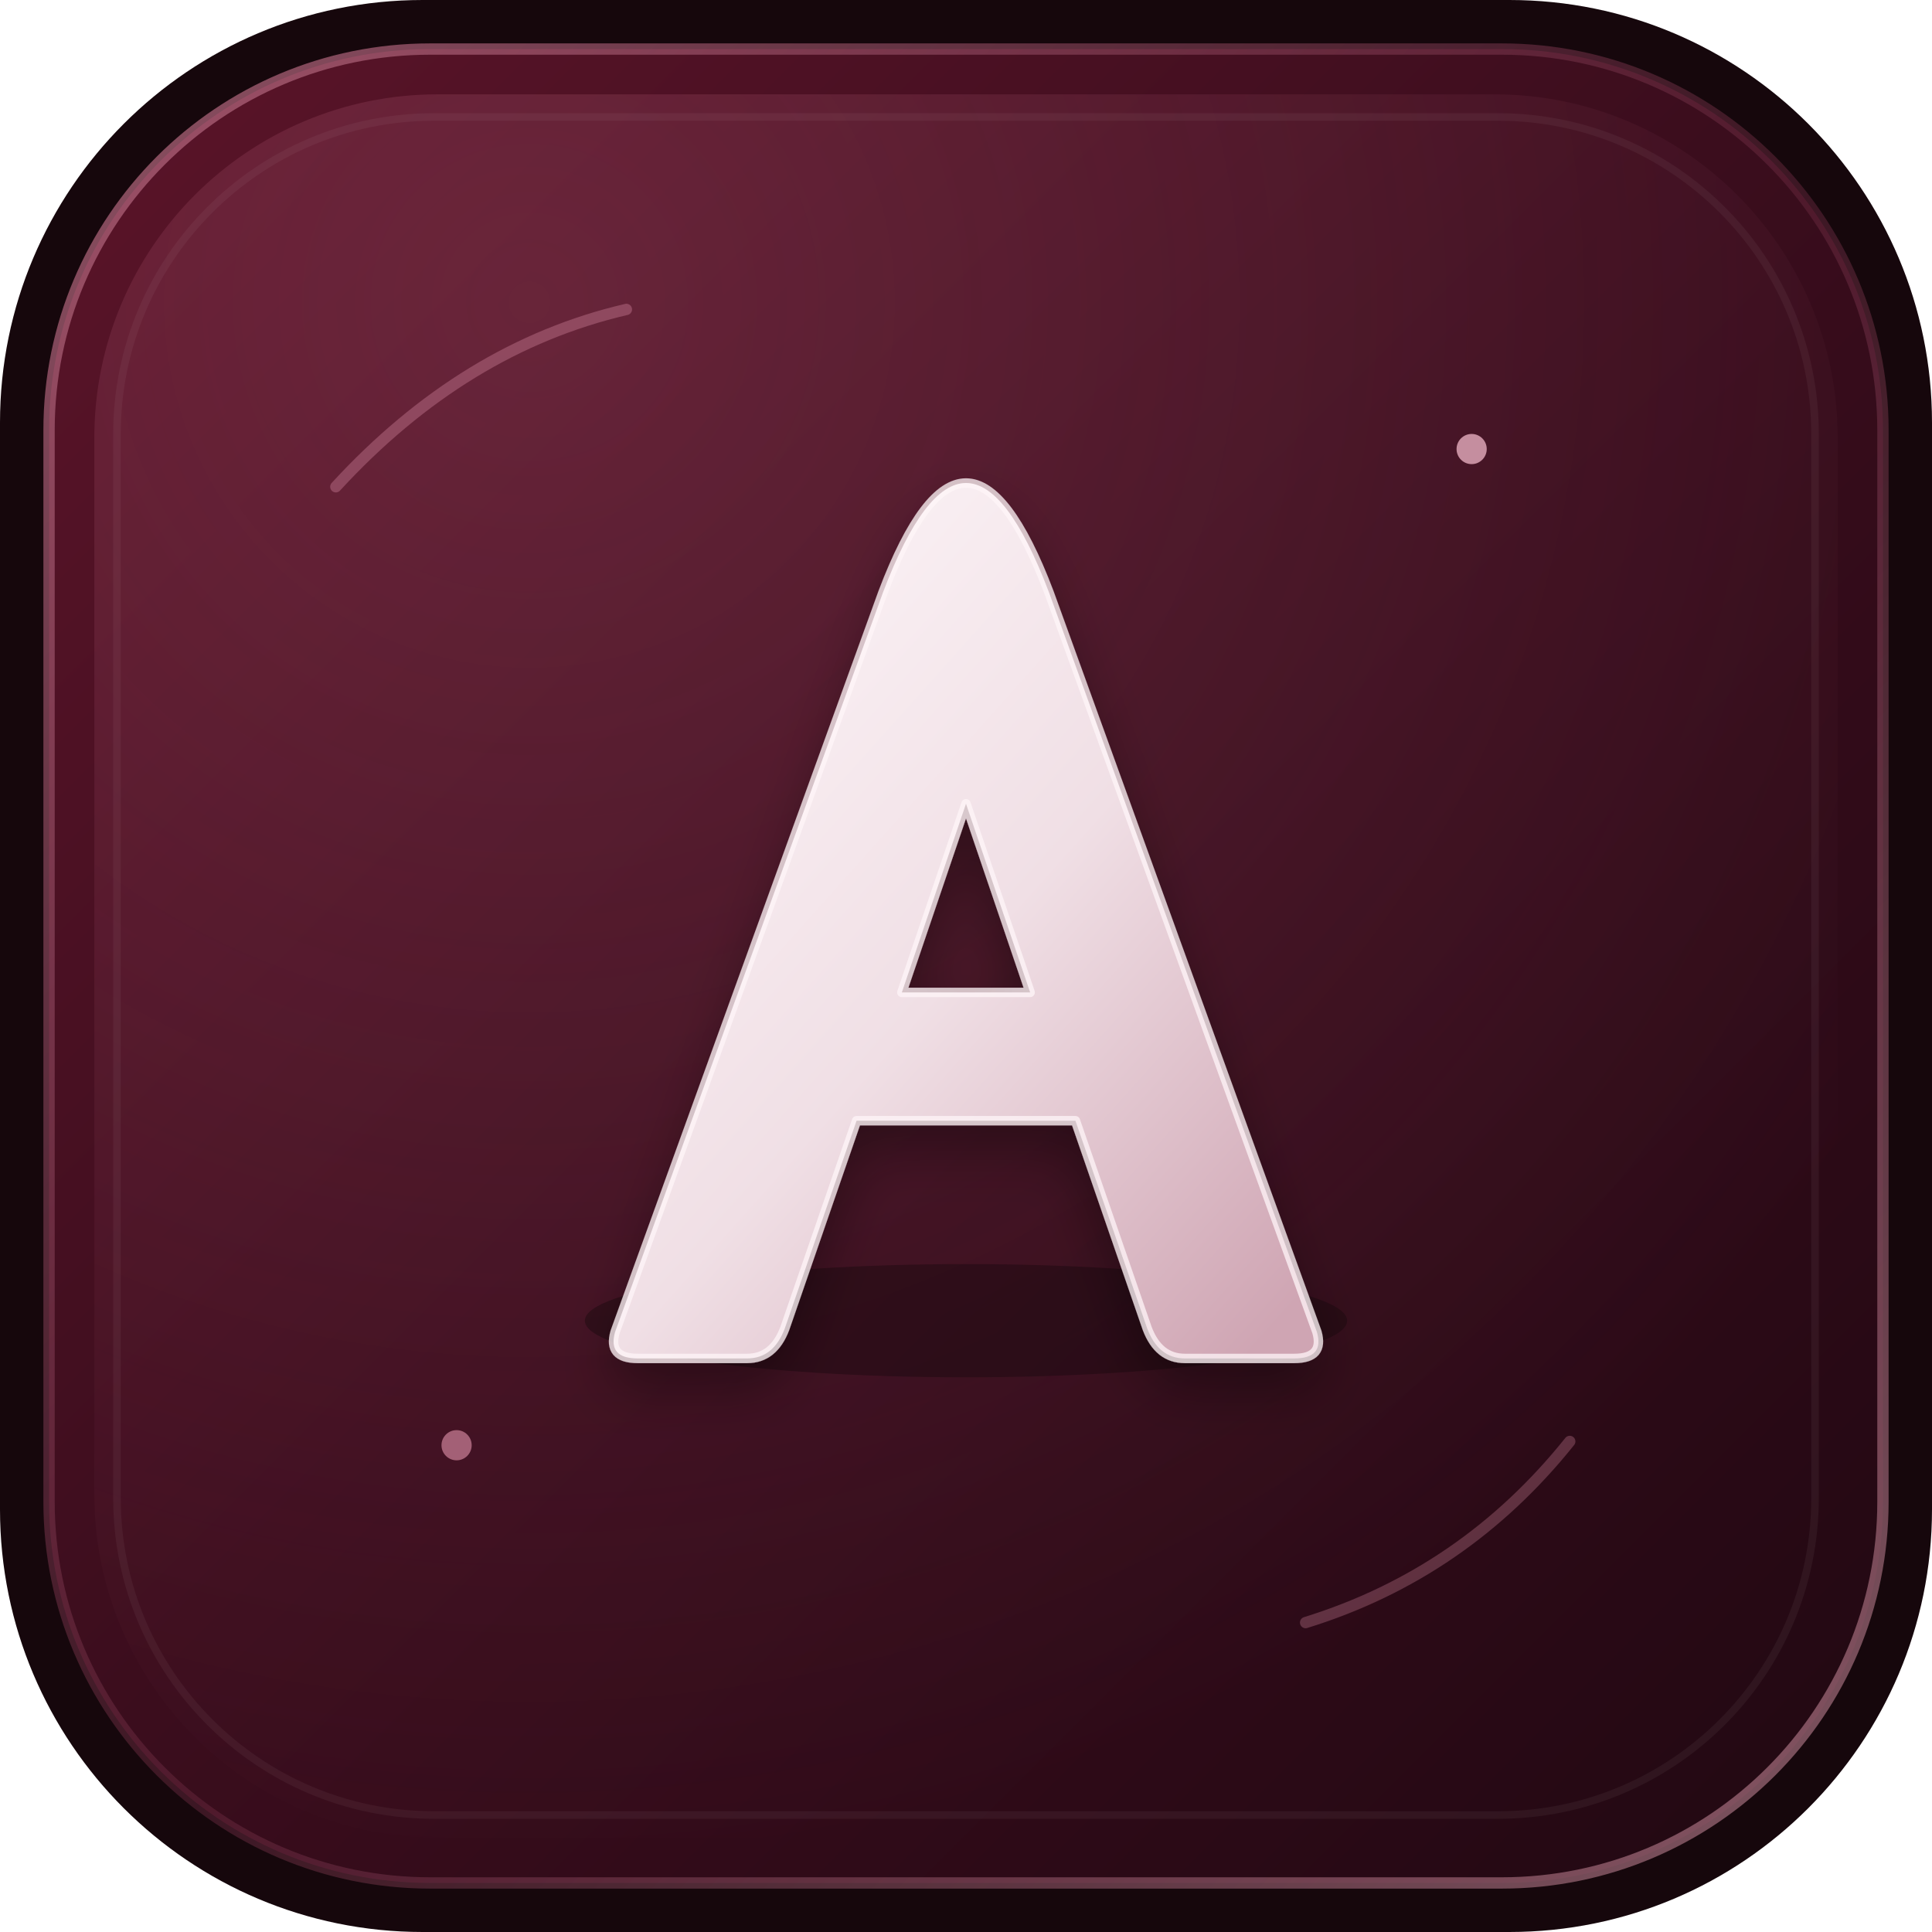
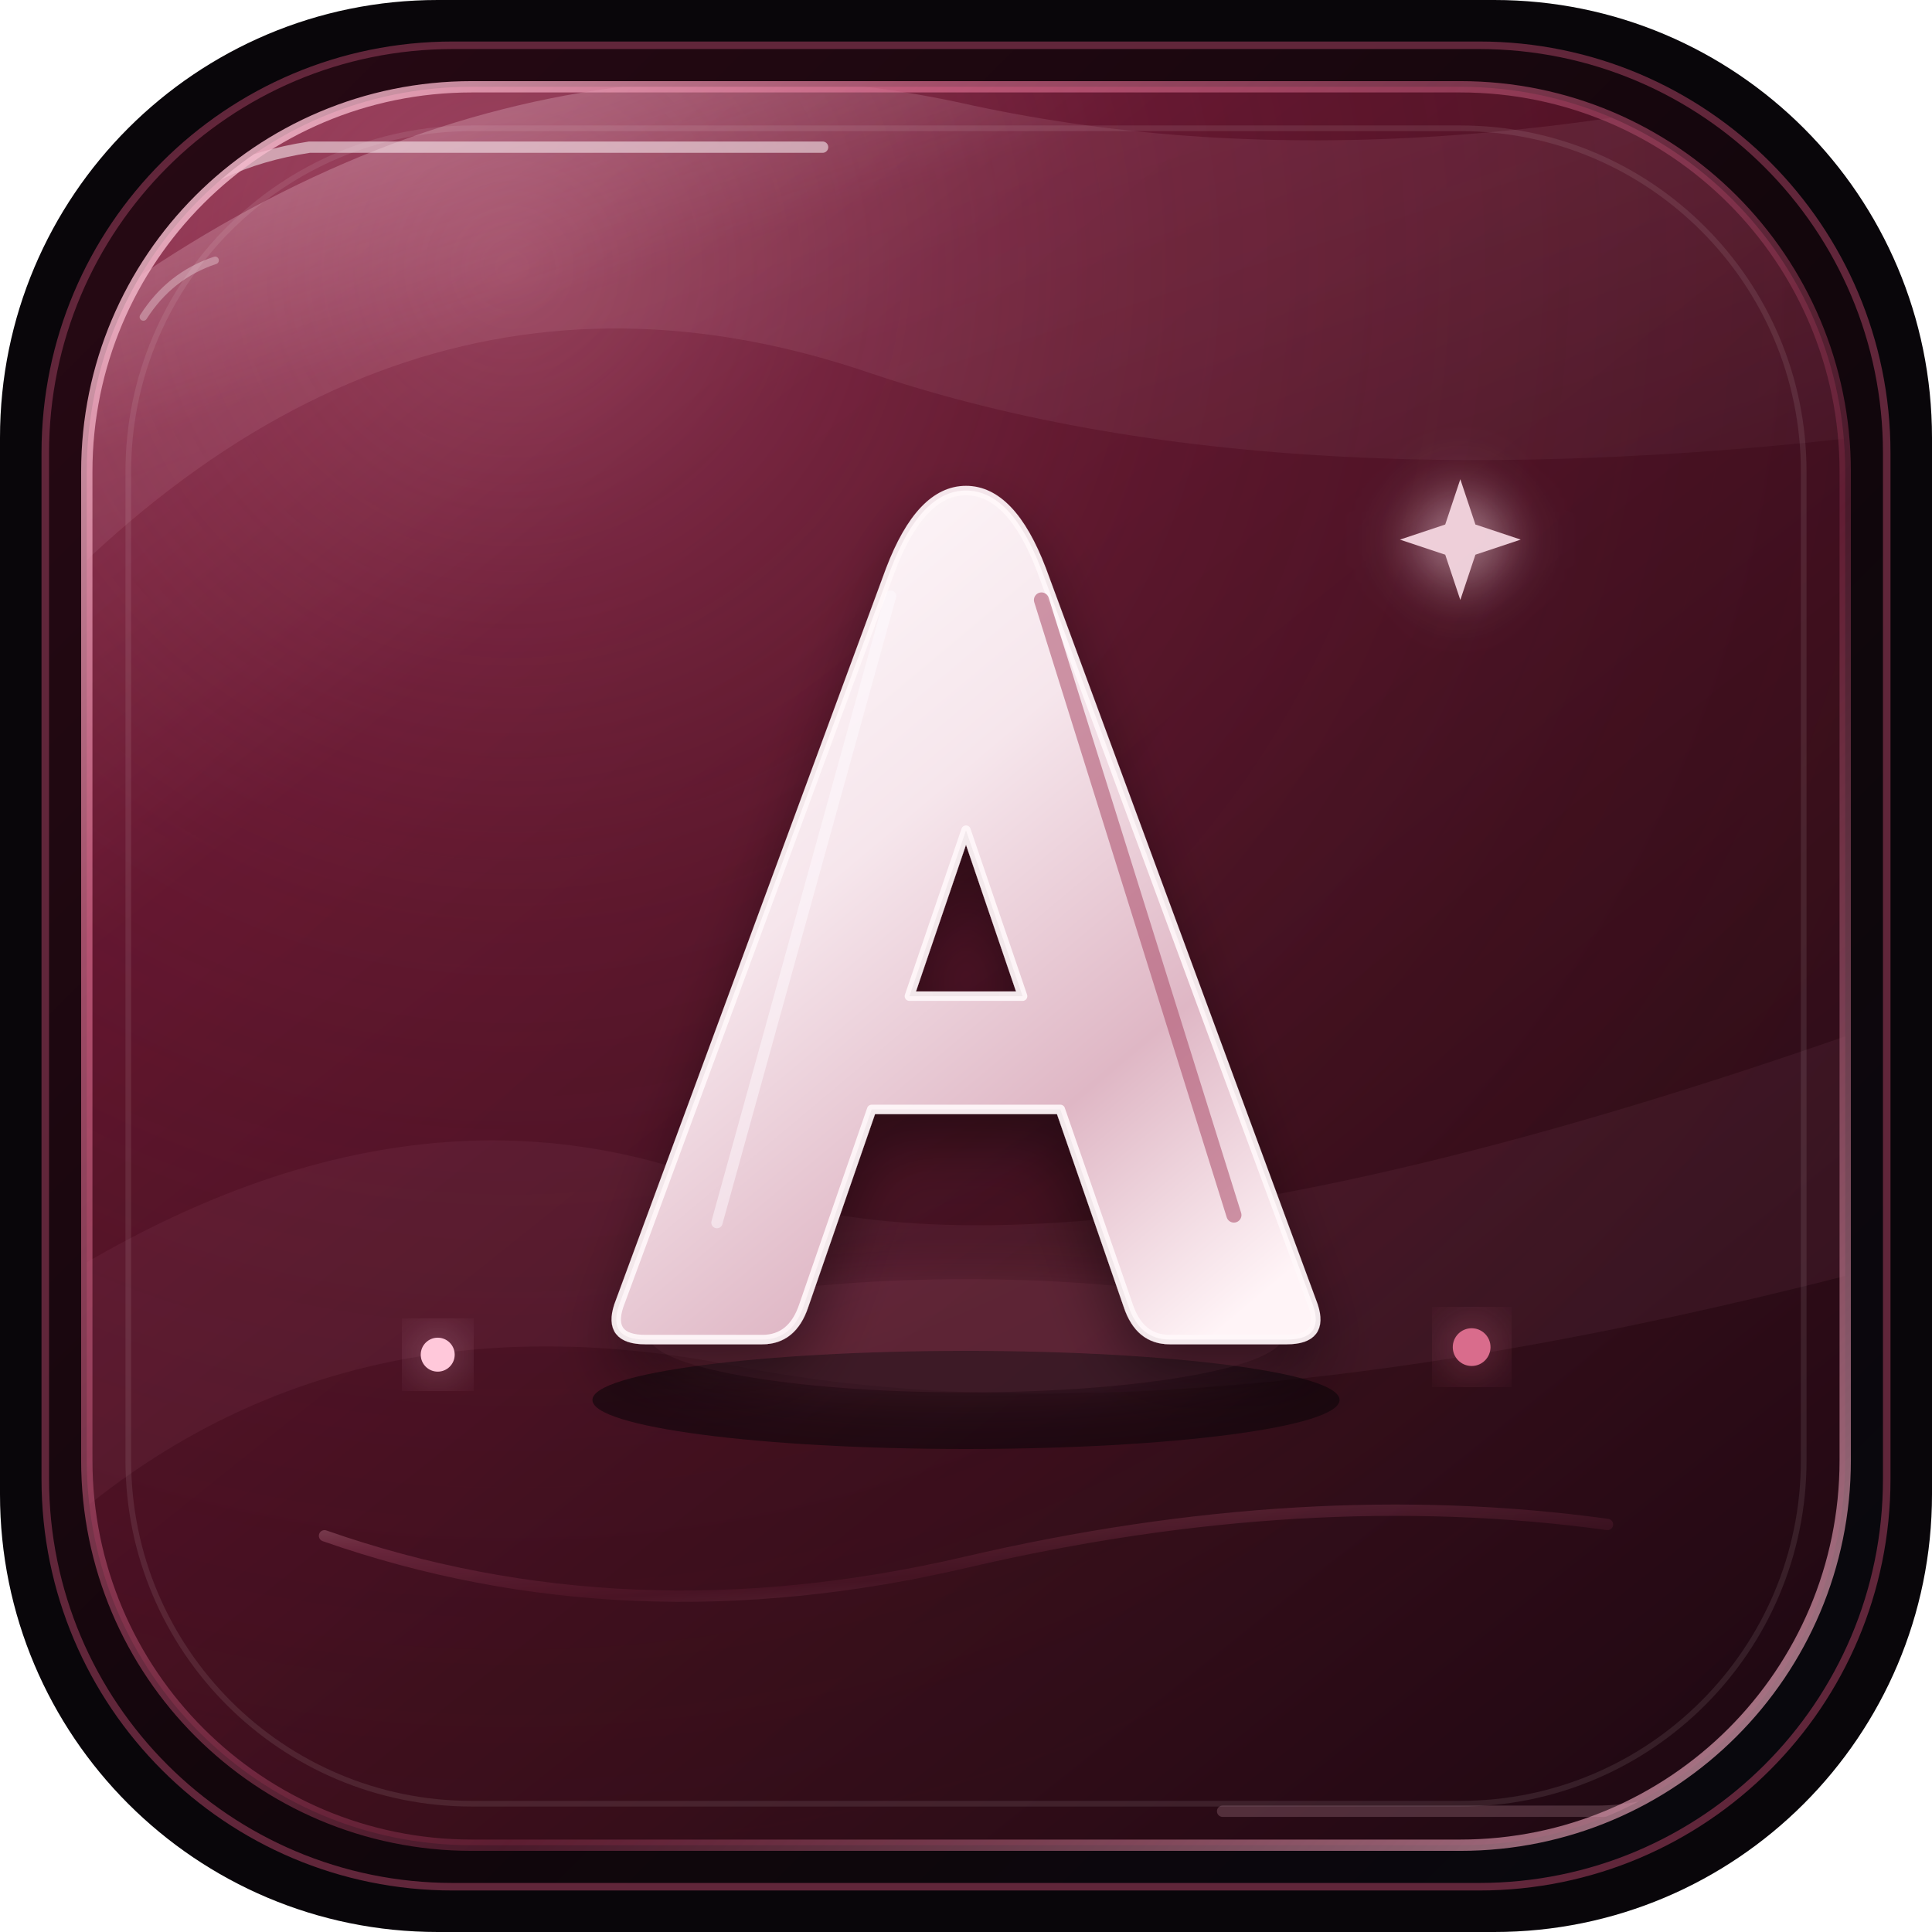
<svg xmlns="http://www.w3.org/2000/svg" width="512" height="512" viewBox="0 0 512 512">
  <defs>
-     <linearGradient id="burgundy" x1="0" y1="0" x2="1" y2="1">
-       <stop stop-color="#5b1429" />
-       <stop offset=".48" stop-color="#3b0d1d" />
-       <stop offset="1" stop-color="#210812" />
+     <linearGradient id="outer" x1="0" y1="0" x2="1" y2="1">
+       <stop stop-color="#280914" />
+       <stop offset=".52" stop-color="#13060c" />
+       <stop offset="1" stop-color="#07080d" />
    </linearGradient>
-     <linearGradient id="frame" x1="0" y1="0" x2="1" y2="1">
-       <stop stop-color="#b86c83" stop-opacity=".75" />
-       <stop offset=".52" stop-color="#6b2940" stop-opacity=".45" />
-       <stop offset="1" stop-color="#d99aaa" stop-opacity=".55" />
+     <linearGradient id="glass" x1=".1" y1="0" x2=".9" y2="1">
+       <stop stop-color="#a43d5d" stop-opacity=".76" />
+       <stop offset=".25" stop-color="#68152f" stop-opacity=".83" />
+       <stop offset=".62" stop-color="#43101f" stop-opacity=".88" />
+       <stop offset="1" stop-color="#200912" stop-opacity=".96" />
    </linearGradient>
-     <linearGradient id="letter" x1="0" y1="0" x2=".9" y2="1">
-       <stop stop-color="#fff9fb" />
-       <stop offset=".55" stop-color="#f0dfe5" />
-       <stop offset="1" stop-color="#cfa5b3" />
+     <linearGradient id="glassEdge" x1="0" y1="0" x2="1" y2="1">
+       <stop stop-color="#ffd8e4" stop-opacity=".86" />
+       <stop offset=".24" stop-color="#d66a8c" stop-opacity=".72" />
+       <stop offset=".62" stop-color="#7e2b46" stop-opacity=".52" />
+       <stop offset="1" stop-color="#f3b5c8" stop-opacity=".72" />
    </linearGradient>
-     <linearGradient id="crossbar" x1="0" y1="0" x2="1" y2="0">
-       <stop stop-color="#dfa5b7" />
-       <stop offset=".5" stop-color="#fff0f4" />
-       <stop offset="1" stop-color="#ba7189" />
+     <linearGradient id="letter" x1=".15" y1="0" x2=".85" y2="1">
+       <stop stop-color="#fffafc" />
+       <stop offset=".38" stop-color="#f6e6ec" />
+       <stop offset=".72" stop-color="#dfb7c5" />
+       <stop offset="1" stop-color="#fff4f7" />
    </linearGradient>
-     <radialGradient id="sheen" cx=".25" cy=".12" r=".9">
-       <stop stop-color="#d87896" stop-opacity=".19" />
-       <stop offset="1" stop-color="#d87896" stop-opacity="0" />
+     <linearGradient id="letterSide" x1="0" y1="0" x2="1" y2="0">
+       <stop stop-color="#b96a82" />
+       <stop offset=".48" stop-color="#f0d0da" />
+       <stop offset="1" stop-color="#9e4b65" />
+     </linearGradient>
+     <linearGradient id="reflection" x1="0" y1="0" x2="1" y2="1">
+       <stop stop-color="#fff6fa" stop-opacity=".78" />
+       <stop offset=".35" stop-color="#ffc5d7" stop-opacity=".17" />
+       <stop offset="1" stop-color="#fff6fa" stop-opacity="0" />
+     </linearGradient>
+     <radialGradient id="innerGlow" cx=".24" cy=".1" r=".95">
+       <stop stop-color="#f08bab" stop-opacity=".3" />
+       <stop offset=".4" stop-color="#b74468" stop-opacity=".12" />
+       <stop offset="1" stop-color="#2a0916" stop-opacity="0" />
    </radialGradient>
-     <filter id="letterShadow" x="-40%" y="-40%" width="180%" height="180%">
-       <feGaussianBlur in="SourceAlpha" stdDeviation="7" result="blur" />
-       <feOffset dy="7" result="offset" />
+     <filter id="glow" x="-55%" y="-55%" width="210%" height="210%">
+       <feGaussianBlur stdDeviation="8" result="blur" />
+       <feMerge>
+         <feMergeNode in="blur" />
+         <feMergeNode in="SourceGraphic" />
+       </feMerge>
+     </filter>
+     <filter id="aShadow" x="-35%" y="-35%" width="170%" height="180%">
+       <feGaussianBlur in="SourceAlpha" stdDeviation="8" result="blur" />
+       <feOffset dy="8" result="offset" />
      <feComponentTransfer>
-         <feFuncA type="linear" slope=".35" />
+         <feFuncA type="linear" slope=".42" />
      </feComponentTransfer>
      <feMerge>
        <feMergeNode />
        <feMergeNode in="SourceGraphic" />
      </feMerge>
    </filter>
-     <filter id="softGlow" x="-50%" y="-50%" width="200%" height="200%">
-       <feGaussianBlur stdDeviation="5" result="b" />
-       <feMerge>
-         <feMergeNode in="b" />
-         <feMergeNode in="SourceGraphic" />
-       </feMerge>
-     </filter>
+     <clipPath id="glassClip">
+       <rect x="23" y="23" width="466" height="466" rx="102" />
+     </clipPath>
  </defs>
-   <rect width="512" height="512" rx="112" fill="#16070c" />
-   <rect x="13" y="13" width="486" height="486" rx="101" fill="url(#burgundy)" stroke="url(#frame)" stroke-width="3" />
-   <rect x="25" y="25" width="462" height="462" rx="91" fill="url(#sheen)" />
-   <rect x="31" y="31" width="450" height="450" rx="84" fill="none" stroke="#f9dce5" stroke-opacity=".055" stroke-width="2" />
-   <ellipse cx="256" cy="350" rx="101" ry="15" fill="#16060b" opacity=".42" />
-   <g filter="url(#letterShadow)">
-     <path d="M163 353 L234 157 Q245 128 256 128 Q267 128 278 157 L349 353              Q351 360 343 360 H314 Q307 360 304 352 L285 297 H227 L208 352              Q205 360 198 360 H169 Q161 360 163 353 Z              M239 263 H273 L256 213 Z" fill="url(#letter)" fill-rule="evenodd" stroke="#fff5f8" stroke-opacity=".75" stroke-width="2.5" stroke-linejoin="round" />
-     <path d="M224 278 H288" stroke="url(#crossbar)" stroke-width="9" stroke-linecap="round" />
+   <rect width="512" height="512" rx="116" fill="#09060a" />
+   <rect x="12" y="12" width="488" height="488" rx="108" fill="url(#outer)" stroke="#6a2940" stroke-opacity=".9" stroke-width="2" />
+   <g clip-path="url(#glassClip)">
+     <rect x="23" y="23" width="466" height="466" rx="102" fill="url(#glass)" />
+     <rect x="23" y="23" width="466" height="466" rx="102" fill="url(#innerGlow)" />
+     <path d="M-10 110 Q117 -4 258 28 Q375 53 523 10 L523 112 Q344 137 231 99 Q97 53 -10 184 Z" fill="url(#reflection)" opacity=".56" />
+     <path d="M-4 352 Q100 278 192 314 T516 265 L516 331 Q316 386 195 362 T-4 425 Z" fill="#f6a9c2" opacity=".055" />
+     <path d="M42 58 Q56 43 82 39 H218" fill="none" stroke="#fff3f7" stroke-opacity=".55" stroke-width="3" stroke-linecap="round" />
+     <path d="M38 84 Q45 73 57 69" fill="none" stroke="#fff3f7" stroke-opacity=".32" stroke-width="2" stroke-linecap="round" />
+     <path d="M324 480 H423 Q450 480 470 457" fill="none" stroke="#f6c2d1" stroke-opacity=".2" stroke-width="3" stroke-linecap="round" />
  </g>
-   <path d="M89 129 Q123 92 166 82" fill="none" stroke="#d98ca5" stroke-opacity=".36" stroke-width="3" stroke-linecap="round" />
-   <path d="M346 430 Q388 417 416 382" fill="none" stroke="#d98ca5" stroke-opacity=".3" stroke-width="3" stroke-linecap="round" />
-   <circle cx="390" cy="119" r="4" fill="#e5acbd" opacity=".8" />
-   <circle cx="121" cy="383" r="4" fill="#d78aa2" opacity=".65" />
+   <rect x="23" y="23" width="466" height="466" rx="102" fill="none" stroke="url(#glassEdge)" stroke-width="3" />
+   <rect x="34" y="34" width="444" height="444" rx="91" fill="none" stroke="#fff4f8" stroke-opacity=".09" stroke-width="1.5" />
+   <ellipse cx="256" cy="371" rx="99" ry="13" fill="#0b0408" opacity=".58" />
+   <ellipse cx="256" cy="354" rx="84" ry="15" fill="#f17ca0" opacity=".12" filter="url(#glow)" />
+   <g filter="url(#aShadow)">
+     <path d="M164 346 L236 151 Q244 130 256 130 Q268 130 276 151 L348 346 Q351 355 341 355 H310 Q302 355 299 346 L281 294 H231 L213 346 Q210 355 202 355 H171 Q161 355 164 346 Z              M241 264 H271 L256 220 Z" fill="url(#letter)" fill-rule="evenodd" stroke="#fff7fa" stroke-opacity=".92" stroke-width="2.5" stroke-linejoin="round" />
+     <path d="M226 277 H286" stroke="url(#letterSide)" stroke-width="8" stroke-linecap="round" />
+     <path d="M236 158 L190 324" stroke="#fffaff" stroke-opacity=".48" stroke-width="3" stroke-linecap="round" />
+     <path d="M276 159 L327 322" stroke="#a94b68" stroke-opacity=".55" stroke-width="4" stroke-linecap="round" />
+   </g>
+   <path d="M387 127 L391 139 L403 143 L391 147 L387 159 L383 147 L371 143 L383 139 Z" fill="#ffe3ec" filter="url(#glow)" opacity=".9" />
+   <circle cx="116" cy="359" r="4.5" fill="#ffc8da" filter="url(#glow)" />
+   <circle cx="390" cy="357" r="5" fill="#d96c8c" filter="url(#glow)" />
+   <path d="M86 407 Q166 435 256 414 T426 404" fill="none" stroke="url(#glassEdge)" stroke-opacity=".35" stroke-width="3" stroke-linecap="round" />
</svg>
